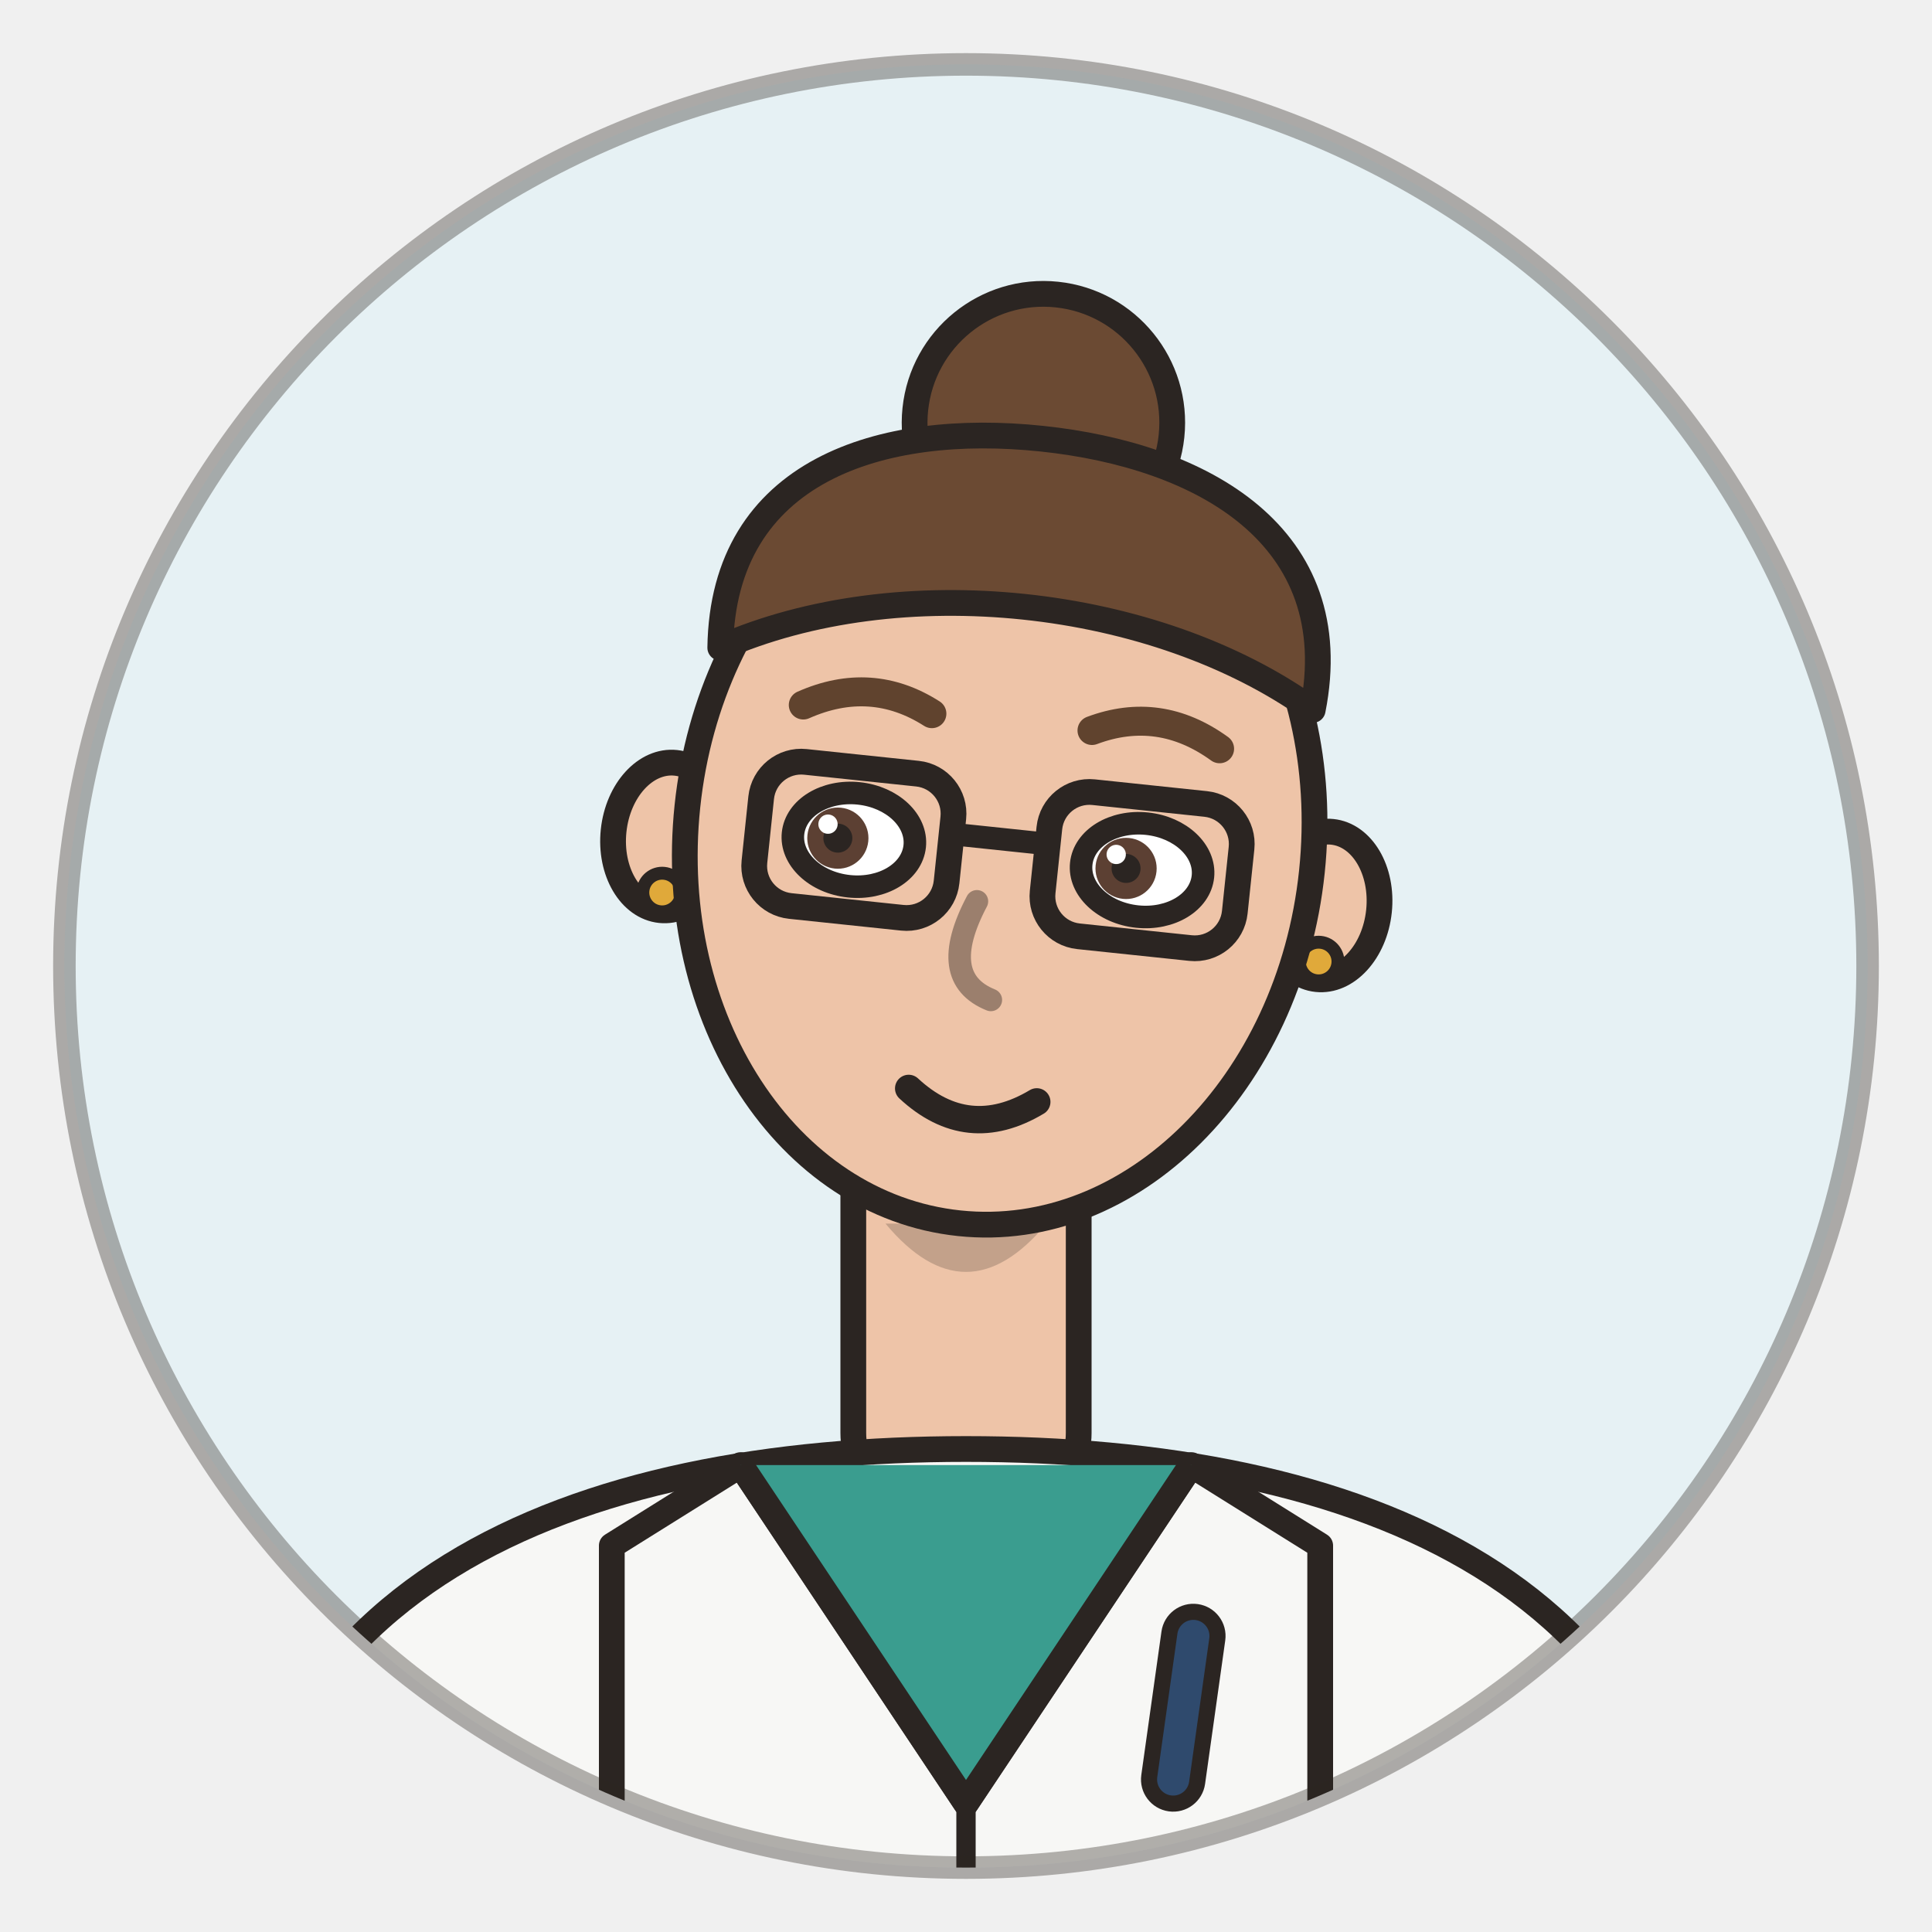
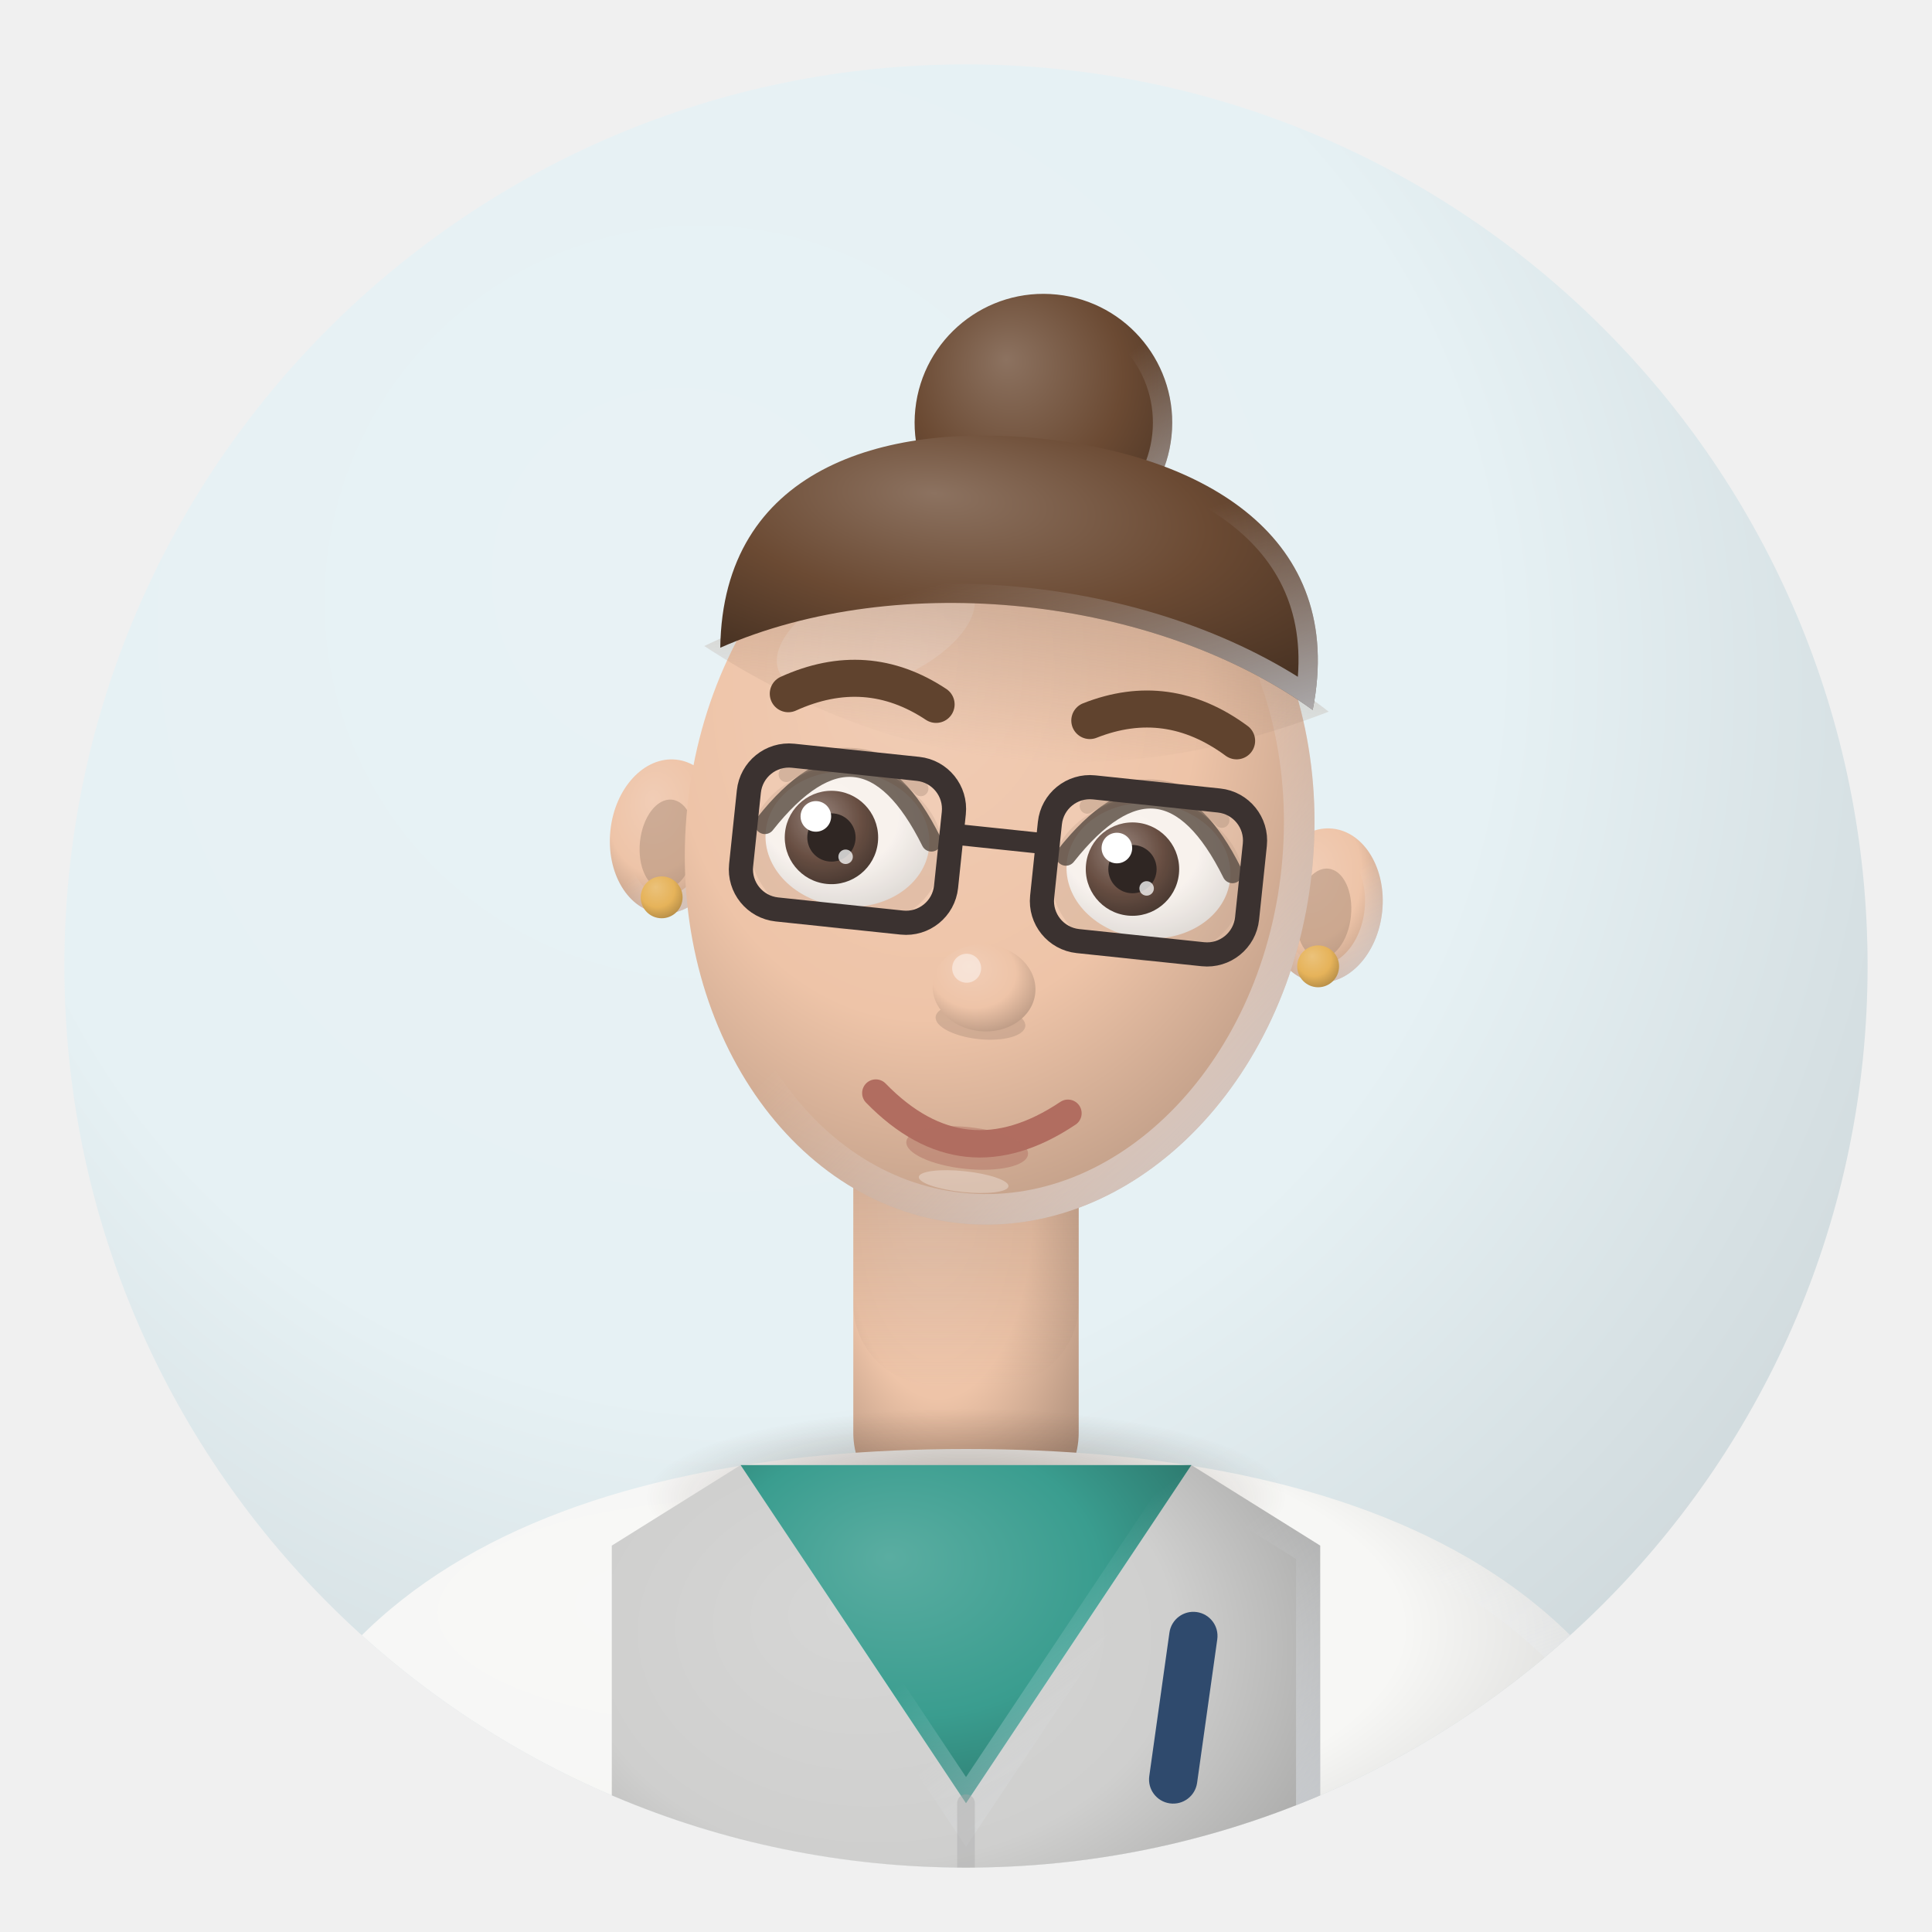
<svg xmlns="http://www.w3.org/2000/svg" viewBox="0 0 120 120" width="240" height="240" role="img" aria-label="Inês, listening">
  <defs>
-     <clipPath id="clip-pt-pt-pharmacist-ines">
-       <circle cx="60" cy="60" r="56" />
+     <linearGradient id="pt-pt-pharmacist-ines-rim" x1="0" y1="0" x2="1" y2="1">
+       <stop offset="50%" stop-color="#EEF5FF" stop-opacity="0" />
+       <stop offset="100%" stop-color="#EEF5FF" stop-opacity="0.62" />
+     </linearGradient>
+     <radialGradient id="pt-pt-pharmacist-ines-shadow" cx="0.5" cy="0.5" r="0.5">
+       <stop offset="0%" stop-color="#3A2418" stop-opacity="0.38" />
+       <stop offset="60%" stop-color="#3A2418" stop-opacity="0.17" />
+       <stop offset="100%" stop-color="#3A2418" stop-opacity="0" />
+     </radialGradient>
+     <radialGradient id="pt-pt-pharmacist-ines-skin" cx="0.42" cy="0.38" r="0.8" fx="0.33" fy="0.27">
+       <stop offset="0%" stop-color="#F1CDB6" />
+       <stop offset="52%" stop-color="#EEC4A8" />
+       <stop offset="100%" stop-color="#A78976" />
+     </radialGradient>
+     <radialGradient id="pt-pt-pharmacist-ines-hair" cx="0.42" cy="0.38" r="0.8" fx="0.33" fy="0.27">
+       <stop offset="0%" stop-color="#8C7260" />
+       <stop offset="52%" stop-color="#6B4A33" />
+       <stop offset="100%" stop-color="#422E20" />
+     </radialGradient>
+     <radialGradient id="pt-pt-pharmacist-ines-cloth" cx="0.42" cy="0.38" r="0.8" fx="0.33" fy="0.27">
+       <stop offset="0%" stop-color="#F8F8F7" />
+       <stop offset="52%" stop-color="#F7F7F5" />
+       <stop offset="100%" stop-color="#A8A8A7" />
+     </radialGradient>
+     <radialGradient id="pt-pt-pharmacist-ines-accent" cx="0.42" cy="0.38" r="0.8" fx="0.33" fy="0.27">
+       <stop offset="0%" stop-color="#5AADA1" />
+       <stop offset="52%" stop-color="#3A9D8F" />
+       <stop offset="100%" stop-color="#296E64" />
+     </radialGradient>
+     <radialGradient id="pt-pt-pharmacist-ines-disc" cx="0.42" cy="0.38" r="0.8" fx="0.33" fy="0.27">
+       <stop offset="0%" stop-color="#E8F2F5" />
+       <stop offset="52%" stop-color="#E6F1F4" />
+       <stop offset="100%" stop-color="#C6CFD2" />
+     </radialGradient>
+     <radialGradient id="pt-pt-pharmacist-ines-cloth2" cx="0.42" cy="0.38" r="0.8" fx="0.33" fy="0.27">
+       <stop offset="0%" stop-color="#D6D6D5" />
+       <stop offset="52%" stop-color="#CFCFCE" />
+       <stop offset="100%" stop-color="#959594" />
+     </radialGradient>
+     <linearGradient id="pt-pt-pharmacist-ines-neckshade" x1="0" y1="0" x2="0" y2="1">
+       <stop offset="0%" stop-color="#A28572" stop-opacity="0.55" />
+       <stop offset="100%" stop-color="#A28572" stop-opacity="0" />
+     </linearGradient>
+     <clipPath id="pt-pt-pharmacist-ines-c1">
+       <path d="M14,124 C14,98 36,90 60,90 C84,90 106,98 106,124Z" />
+     </clipPath>
+     <clipPath id="pt-pt-pharmacist-ines-c2">
+       <path d="M46,91 L60,112 L74,91 L82,96 L82,124 H38 V96Z" />
+     </clipPath>
+     <clipPath id="pt-pt-pharmacist-ines-c3">
+       <path d="M46,91 L60,112 L74,91Z" />
+     </clipPath>
+     <clipPath id="pt-pt-pharmacist-ines-c4">
+       <path d="M52,26 a8,8 0 1 0 16,0 a8,8 0 1 0 -16,0Z" />
+     </clipPath>
+     <clipPath id="pt-pt-pharmacist-ines-c5">
+       <path d="M41.5,42 C40.5,31 50,27 60,27 C70,27 79.5,31 78.5,42 C68,36 52,36 41.5,42Z" />
+     </clipPath>
+     <radialGradient id="pt-pt-pharmacist-ines-gold" cx="0.42" cy="0.38" r="0.8" fx="0.33" fy="0.27">
+       <stop offset="0%" stop-color="#EBC27B" />
+       <stop offset="52%" stop-color="#E6B35A" />
+       <stop offset="100%" stop-color="#A17D3F" />
+     </radialGradient>
+     <clipPath id="pt-pt-pharmacist-ines-c6">
+       <path d="M35.9,54 a3.6,4.8 0 1 0 7.2,0 a3.6,4.8 0 1 0 -7.2,0Z" />
+     </clipPath>
+     <clipPath id="pt-pt-pharmacist-ines-c7">
+       <path d="M76.9,54 a3.6,4.8 0 1 0 7.2,0 a3.6,4.8 0 1 0 -7.2,0Z" />
+     </clipPath>
+     <clipPath id="pt-pt-pharmacist-ines-c8">
+       <path d="M40.5,52 a19.5,24 0 1 0 39,0 a19.5,24 0 1 0 -39,0Z" />
+     </clipPath>
+     <linearGradient id="pt-pt-pharmacist-ines-hairshadow" x1="0" y1="0" x2="0" y2="1">
+       <stop offset="0%" stop-color="#A28572" stop-opacity="0.45" />
+       <stop offset="100%" stop-color="#A28572" stop-opacity="0" />
+     </linearGradient>
+     <radialGradient id="pt-pt-pharmacist-ines-eyewhite" cx="0.42" cy="0.38" r="0.8" fx="0.33" fy="0.27">
+       <stop offset="0%" stop-color="#F8F2ED" />
+       <stop offset="52%" stop-color="#F7F1EC" />
+       <stop offset="100%" stop-color="#CFCAC6" />
+     </radialGradient>
+     <radialGradient id="pt-pt-pharmacist-ines-iris" cx="0.42" cy="0.38" r="0.8" fx="0.33" fy="0.27">
+       <stop offset="0%" stop-color="#8D7970" />
+       <stop offset="52%" stop-color="#5C4033" />
+       <stop offset="100%" stop-color="#291D17" />
+     </radialGradient>
+     <clipPath id="pt-pt-pharmacist-ines-c9">
+       <path d="M4,60 a56,56 0 1 0 112,0 a56,56 0 1 0 -112,0Z" />
    </clipPath>
  </defs>
-   <circle cx="60" cy="60" r="56" fill="#E6F1F4" />
-   <g clip-path="url(#clip-pt-pt-pharmacist-ines)">
-     <path d="M58,66H62A5,5 0 0 1 67,71V89A5,5 0 0 1 62,94H58A5,5 0 0 1 53,89V71A5,5 0 0 1 58,66Z" fill="#EEC4A8" stroke="#2B2522" stroke-width="1.6" />
-     <path d="M55,76 Q60,82 65,76" fill="#C3A18A" stroke="none" />
-     <path d="M14,124 C14,98 36,90 60,90 C84,90 106,98 106,124Z" fill="#F7F7F5" stroke="#2B2522" stroke-width="1.6" stroke-linejoin="round" />
-     <path d="M46,91 L60,112 L74,91 L82,96 L82,124 H38 V96Z" fill="#F7F7F5" stroke="#2B2522" stroke-width="1.6" stroke-linejoin="round" />
-     <path d="M46,91 L60,112 L74,91" fill="#3A9D8F" stroke="#2B2522" stroke-width="1.6" stroke-linejoin="round" />
-     <path d="M60,112 V124" fill="none" stroke="#2B2522" stroke-width="1.2" stroke-linecap="round" stroke-linejoin="round" />
-     <path d="M73.5,100H73.5A1.5,1.5 0 0 1 75,101.5V110.5A1.5,1.5 0 0 1 73.5,112H73.5A1.5,1.5 0 0 1 72,110.5V101.5A1.5,1.5 0 0 1 73.5,100Z" fill="#2F4A6D" stroke="#2B2522" stroke-width="1" transform="rotate(8 73 106)" />
-     <g transform="translate(60,72) rotate(6) translate(-60,-72)">
-       <ellipse cx="39.5" cy="54" rx="3.4" ry="4.6" fill="#EEC4A8" stroke="#2B2522" stroke-width="1.6" />
-       <ellipse cx="80.5" cy="54" rx="3.4" ry="4.6" fill="#EEC4A8" stroke="#2B2522" stroke-width="1.6" />
-       <circle cx="39.5" cy="57.5" r="1.2" fill="#E0A93A" stroke="#2B2522" stroke-width="0.8" />
-       <circle cx="80.5" cy="57.5" r="1.2" fill="#E0A93A" stroke="#2B2522" stroke-width="0.8" />
-       <path d="M40.5,52 a19.5,24 0 1 0 39,0 a19.5,24 0 1 0 -39,0Z" fill="#EEC4A8" stroke="#2B2522" stroke-width="1.6" />
-       <ellipse cx="51" cy="53" rx="3.8" ry="2.9" fill="#FFFFFF" stroke="#2B2522" stroke-width="1.4" />
-       <circle cx="50" cy="53" r="1.9" fill="#5C4033" />
-       <circle cx="50" cy="53" r="0.9" fill="#2B2522" />
-       <circle cx="49.3" cy="52.2" r="0.6" fill="#FFFFFF" />
-       <ellipse cx="69" cy="53" rx="3.8" ry="2.9" fill="#FFFFFF" stroke="#2B2522" stroke-width="1.4" />
-       <circle cx="68" cy="53" r="1.9" fill="#5C4033" />
-       <circle cx="68" cy="53" r="0.9" fill="#2B2522" />
-       <circle cx="67.3" cy="52.2" r="0.6" fill="#FFFFFF" />
-       <path d="M47,45 Q51,42.7 55,44.7" fill="none" stroke="#60432E" stroke-width="1.8" stroke-linecap="round" stroke-linejoin="round" />
-       <path d="M65,44.7 Q69,42.7 73,45" fill="none" stroke="#60432E" stroke-width="1.8" stroke-linecap="round" stroke-linejoin="round" />
-       <path d="M59,56 q-2,5 1.5,6" fill="none" stroke="#9B7F6D" stroke-width="1.4" stroke-linecap="round" stroke-linejoin="round" />
-       <path d="M56,68 Q60,71 64,68" fill="none" stroke="#2B2522" stroke-width="1.7" stroke-linecap="round" stroke-linejoin="round" />
-       <path d="M47.5,48.5H54.5A2.5,2.5 0 0 1 57,51V55A2.5,2.5 0 0 1 54.5,57.5H47.5A2.5,2.5 0 0 1 45,55V51A2.5,2.5 0 0 1 47.5,48.5Z" fill="none" stroke="#2B2522" stroke-width="1.6" stroke-linecap="round" stroke-linejoin="round" />
-       <path d="M65.5,48.5H72.5A2.5,2.5 0 0 1 75,51V55A2.5,2.5 0 0 1 72.5,57.5H65.5A2.5,2.5 0 0 1 63,55V51A2.5,2.5 0 0 1 65.5,48.5Z" fill="none" stroke="#2B2522" stroke-width="1.6" stroke-linecap="round" stroke-linejoin="round" />
-       <line x1="57" y1="52" x2="63" y2="52" fill="none" stroke="#2B2522" stroke-width="1.4" stroke-linecap="round" stroke-linejoin="round" />
-       <circle cx="60" cy="26" r="8" fill="#6B4A33" stroke="#2B2522" stroke-width="1.6" stroke-linejoin="round" />
-       <path d="M41.5,42 C40.5,31 50,27 60,27 C70,27 79.5,31 78.5,42 C68,36 52,36 41.5,42Z" fill="#6B4A33" stroke="#2B2522" stroke-width="1.6" stroke-linejoin="round" />
+   <path d="M4,60 a56,56 0 1 0 112,0 a56,56 0 1 0 -112,0Z" fill="url(#pt-pt-pharmacist-ines-disc)" />
+   <g clip-path="url(#pt-pt-pharmacist-ines-c9)">
+     <path d="M58,66H62A5,5 0 0 1 67,71V89A5,5 0 0 1 62,94H58A5,5 0 0 1 53,89V71A5,5 0 0 1 58,66Z" fill="url(#pt-pt-pharmacist-ines-skin)" />
+     <path d="M58,66H62A5,5 0 0 1 67,71V81A5,5 0 0 1 62,86H58A5,5 0 0 1 53,81V71A5,5 0 0 1 58,66Z" fill="url(#pt-pt-pharmacist-ines-neckshade)" />
+     <path d="M14,124 C14,98 36,90 60,90 C84,90 106,98 106,124Z" fill="url(#pt-pt-pharmacist-ines-cloth)" />
+     <path d="M14,124 C14,98 36,90 60,90 C84,90 106,98 106,124Z" fill="none" stroke="url(#pt-pt-pharmacist-ines-rim)" stroke-width="4.2" clip-path="url(#pt-pt-pharmacist-ines-c1)" />
+     <ellipse cx="60" cy="93" rx="20" ry="5.5" fill="url(#pt-pt-pharmacist-ines-shadow)" />
+     <path d="M46,91 L60,112 L74,91 L82,96 L82,124 H38 V96Z" fill="url(#pt-pt-pharmacist-ines-cloth2)" />
+     <path d="M46,91 L60,112 L74,91 L82,96 L82,124 H38 V96Z" fill="none" stroke="url(#pt-pt-pharmacist-ines-rim)" stroke-width="3" clip-path="url(#pt-pt-pharmacist-ines-c2)" />
+     <path d="M46,91 L60,112 L74,91Z" fill="url(#pt-pt-pharmacist-ines-accent)" />
+     <path d="M46,91 L60,112 L74,91Z" fill="none" stroke="url(#pt-pt-pharmacist-ines-rim)" stroke-width="1.8" clip-path="url(#pt-pt-pharmacist-ines-c3)" />
+     <path d="M60,112 V124" fill="none" stroke="#A8A8A7" stroke-width="1.1" stroke-linecap="round" stroke-linejoin="round" stroke-opacity="0.4" />
+     <path d="M73.5,100H73.5A1.5,1.5 0 0 1 75,101.5V110.5A1.5,1.5 0 0 1 73.5,112H73.5A1.5,1.5 0 0 1 72,110.5V101.5A1.5,1.5 0 0 1 73.5,100Z" fill="#2F4A6D" transform="rotate(8 73 106)" />
+     <g transform="translate(60 72) rotate(6) scale(1) translate(-60 -72)">
+       <path d="M35.9,54 a3.6,4.8 0 1 0 7.2,0 a3.6,4.8 0 1 0 -7.2,0Z" fill="url(#pt-pt-pharmacist-ines-skin)" />
+       <path d="M35.9,54 a3.6,4.8 0 1 0 7.2,0 a3.6,4.8 0 1 0 -7.2,0Z" fill="none" stroke="url(#pt-pt-pharmacist-ines-rim)" stroke-width="2.2" clip-path="url(#pt-pt-pharmacist-ines-c6)" />
+       <ellipse cx="39.5" cy="54.5" rx="1.7" ry="2.8" fill="#A28572" fill-opacity="0.45" />
+       <circle cx="39.5" cy="57.8" r="1.3" fill="url(#pt-pt-pharmacist-ines-gold)" />
+       <path d="M76.9,54 a3.6,4.8 0 1 0 7.2,0 a3.6,4.8 0 1 0 -7.2,0Z" fill="url(#pt-pt-pharmacist-ines-skin)" />
+       <path d="M76.9,54 a3.6,4.8 0 1 0 7.2,0 a3.6,4.8 0 1 0 -7.2,0Z" fill="none" stroke="url(#pt-pt-pharmacist-ines-rim)" stroke-width="2.2" clip-path="url(#pt-pt-pharmacist-ines-c7)" />
+       <ellipse cx="80.5" cy="54.5" rx="1.7" ry="2.8" fill="#A28572" fill-opacity="0.45" />
+       <circle cx="80.5" cy="57.8" r="1.3" fill="url(#pt-pt-pharmacist-ines-gold)" />
+       <path d="M40.5,52 a19.5,24 0 1 0 39,0 a19.5,24 0 1 0 -39,0Z" fill="url(#pt-pt-pharmacist-ines-skin)" />
+       <path d="M40.5,52 a19.5,24 0 1 0 39,0 a19.5,24 0 1 0 -39,0Z" fill="none" stroke="url(#pt-pt-pharmacist-ines-rim)" stroke-width="3.8" clip-path="url(#pt-pt-pharmacist-ines-c8)" />
+       <ellipse cx="51" cy="40" rx="6.5" ry="3.2" transform="rotate(-28 51 40)" fill="#FFFFFF" fill-opacity="0.2" />
+       <path d="M40.5,42 Q60,30 79.5,42 Q60,52 40.5,42Z" fill="url(#pt-pt-pharmacist-ines-hairshadow)" />
+       <ellipse cx="50.6" cy="53.6" rx="6" ry="5" fill="#A28572" fill-opacity="0.2" />
+       <ellipse cx="50.6" cy="53" rx="5.1" ry="4.2" fill="url(#pt-pt-pharmacist-ines-eyewhite)" />
+       <circle cx="49.6" cy="53" r="2.9" fill="url(#pt-pt-pharmacist-ines-iris)" />
+       <circle cx="49.6" cy="53" r="1.5" fill="#1D1310" />
+       <circle cx="48.5" cy="51.8" r="0.95" fill="#FFFFFF" />
+       <circle cx="50.6" cy="54.1" r="0.45" fill="#FFFFFF" fill-opacity="0.75" />
+       <path d="M45.4,52.6 Q50.6,44.4 55.8,52.6" fill="none" stroke="#514339" stroke-width="1.25" stroke-linecap="round" stroke-linejoin="round" stroke-opacity="0.85" />
+       <path d="M46.4,49.4 Q50.6,46.2 54.8,49.4" fill="none" stroke="#A28572" stroke-width="0.95" stroke-linecap="round" stroke-linejoin="round" stroke-opacity="0.4" />
+       <ellipse cx="69.4" cy="53.6" rx="6" ry="5" fill="#A28572" fill-opacity="0.2" />
+       <ellipse cx="69.4" cy="53" rx="5.1" ry="4.2" fill="url(#pt-pt-pharmacist-ines-eyewhite)" />
+       <circle cx="68.4" cy="53" r="2.9" fill="url(#pt-pt-pharmacist-ines-iris)" />
+       <circle cx="68.4" cy="53" r="1.5" fill="#1D1310" />
+       <circle cx="67.3" cy="51.8" r="0.95" fill="#FFFFFF" />
+       <circle cx="69.4" cy="54.1" r="0.45" fill="#FFFFFF" fill-opacity="0.75" />
+       <path d="M64.2,52.6 Q69.4,44.4 74.6,52.6" fill="none" stroke="#514339" stroke-width="1.25" stroke-linecap="round" stroke-linejoin="round" stroke-opacity="0.85" />
+       <path d="M65.2,49.4 Q69.4,46.2 73.6,49.4" fill="none" stroke="#A28572" stroke-width="0.95" stroke-linecap="round" stroke-linejoin="round" stroke-opacity="0.4" />
+       <path d="M46,44.4 Q50.6,41.7 55.2,44.1" fill="none" stroke="#60432E" stroke-width="2.3" stroke-linecap="round" stroke-linejoin="round" />
+       <path d="M64.8,44.1 Q69.4,41.7 74,44.4" fill="none" stroke="#60432E" stroke-width="2.3" stroke-linecap="round" stroke-linejoin="round" />
+       <ellipse cx="60" cy="63.4" rx="2.8" ry="1.1" fill="#A28572" fill-opacity="0.35" />
+       <path d="M56.8,61.3 a3.2,2.7 0 1 0 6.4,0 a3.2,2.7 0 1 0 -6.4,0Z" fill="url(#pt-pt-pharmacist-ines-skin)" />
+       <circle cx="58.8" cy="60.2" r="0.9" fill="#FFFFFF" fill-opacity="0.45" />
+       <path d="M54,68.5 Q60,73.5 66,68.5" fill="none" stroke="#B16D60" stroke-width="1.7" stroke-linecap="round" stroke-linejoin="round" />
+       <ellipse cx="60" cy="71.3" rx="3.8" ry="1.3" fill="#B16D60" fill-opacity="0.45" />
+       <ellipse cx="60" cy="73.4" rx="2.8" ry="0.65" fill="#FFFFFF" fill-opacity="0.3" />
+       <path d="M52,26 a8,8 0 1 0 16,0 a8,8 0 1 0 -16,0Z" fill="url(#pt-pt-pharmacist-ines-hair)" />
+       <path d="M52,26 a8,8 0 1 0 16,0 a8,8 0 1 0 -16,0Z" fill="none" stroke="url(#pt-pt-pharmacist-ines-rim)" stroke-width="2.4" clip-path="url(#pt-pt-pharmacist-ines-c4)" />
+       <path d="M41.5,42 C40.5,31 50,27 60,27 C70,27 79.5,31 78.5,42 C68,36 52,36 41.5,42Z" fill="url(#pt-pt-pharmacist-ines-hair)" />
+       <path d="M41.5,42 C40.5,31 50,27 60,27 C70,27 79.5,31 78.5,42 C68,36 52,36 41.5,42Z" fill="none" stroke="url(#pt-pt-pharmacist-ines-rim)" stroke-width="2.4" clip-path="url(#pt-pt-pharmacist-ines-c5)" />
+       <path d="M46.7,48.2H54.5A2.5,2.5 0 0 1 57,50.7V55.3A2.5,2.5 0 0 1 54.5,57.8H46.7A2.5,2.5 0 0 1 44.2,55.3V50.7A2.5,2.5 0 0 1 46.7,48.2Z" fill="#FFFFFF" fill-opacity="0.08" />
+       <path d="M65.5,48.2H73.3A2.5,2.5 0 0 1 75.8,50.7V55.3A2.5,2.5 0 0 1 73.3,57.8H65.5A2.5,2.5 0 0 1 63,55.3V50.7A2.5,2.5 0 0 1 65.5,48.2Z" fill="#FFFFFF" fill-opacity="0.08" />
+       <path d="M46.7,48.2H54.5A2.5,2.5 0 0 1 57,50.7V55.3A2.5,2.5 0 0 1 54.5,57.8H46.7A2.5,2.5 0 0 1 44.2,55.3V50.7A2.5,2.5 0 0 1 46.7,48.2Z" fill="none" stroke="#3B3230" stroke-width="1.5" stroke-linecap="round" stroke-linejoin="round" />
+       <path d="M65.5,48.2H73.3A2.5,2.5 0 0 1 75.8,50.7V55.3A2.5,2.5 0 0 1 73.3,57.8H65.5A2.5,2.5 0 0 1 63,55.3V50.7A2.5,2.5 0 0 1 65.5,48.2Z" fill="none" stroke="#3B3230" stroke-width="1.5" stroke-linecap="round" stroke-linejoin="round" />
+       <line x1="57" y1="52" x2="63" y2="52" fill="none" stroke="#3B3230" stroke-width="1.3" stroke-linecap="round" stroke-linejoin="round" />
    </g>
  </g>
-   <circle cx="60" cy="60" r="56" fill="none" stroke="#2B2522" stroke-width="1.4" stroke-opacity="0.35" />
</svg>
